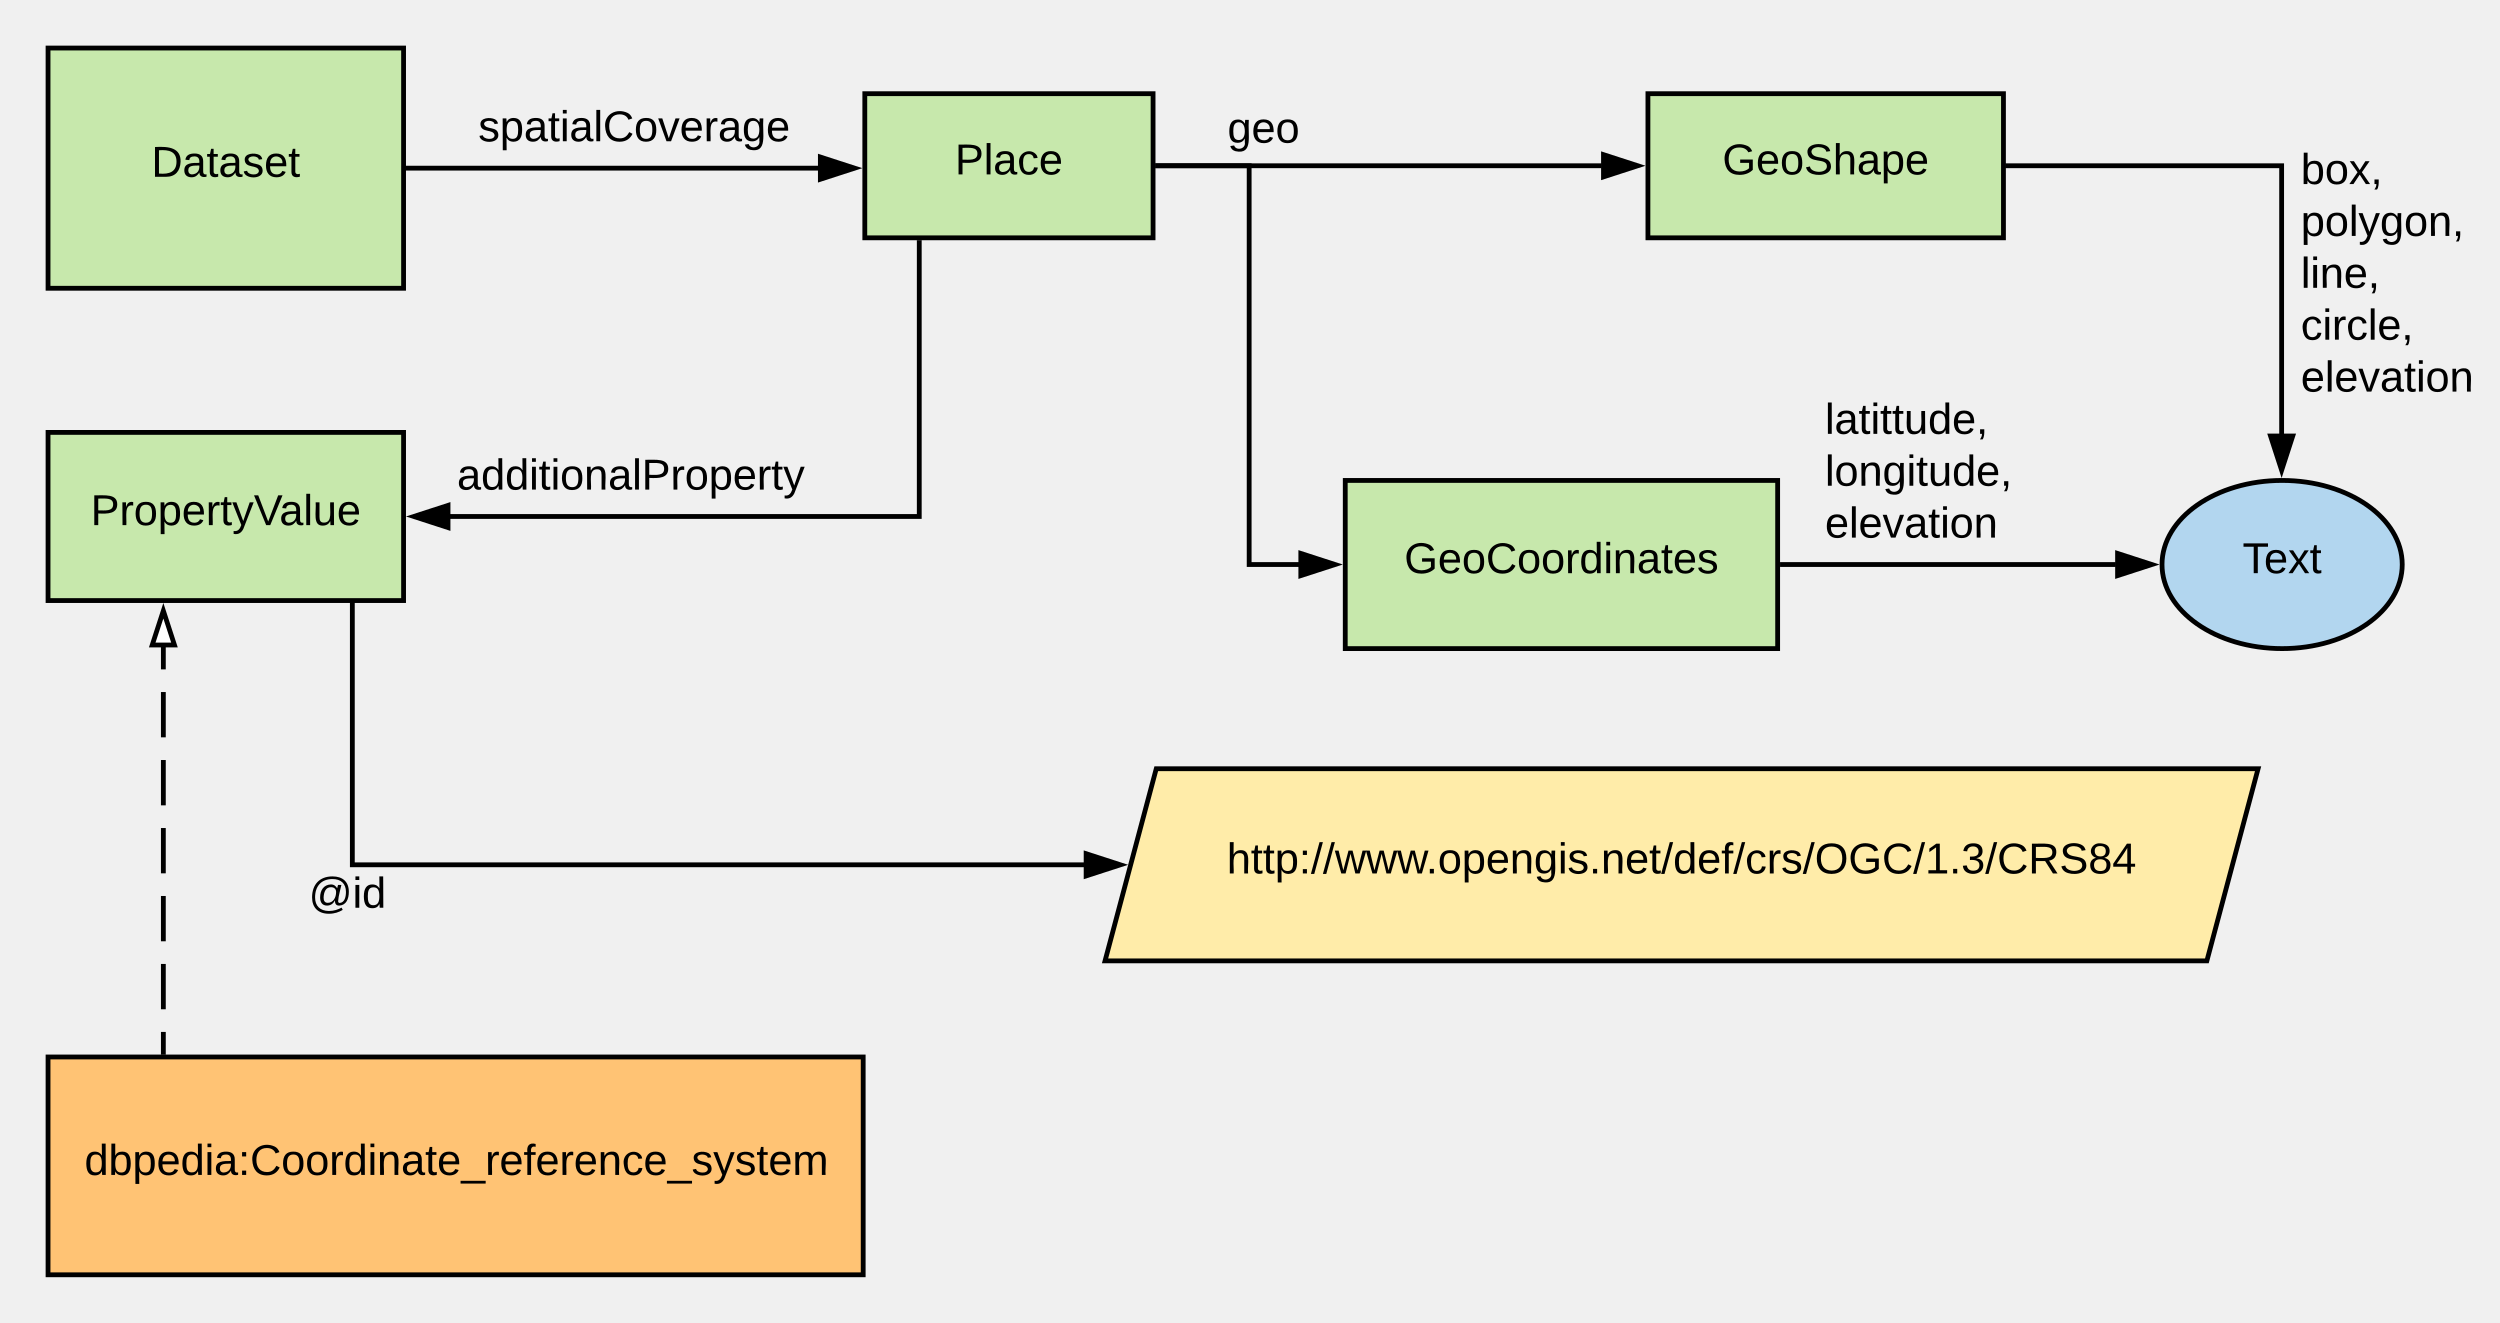
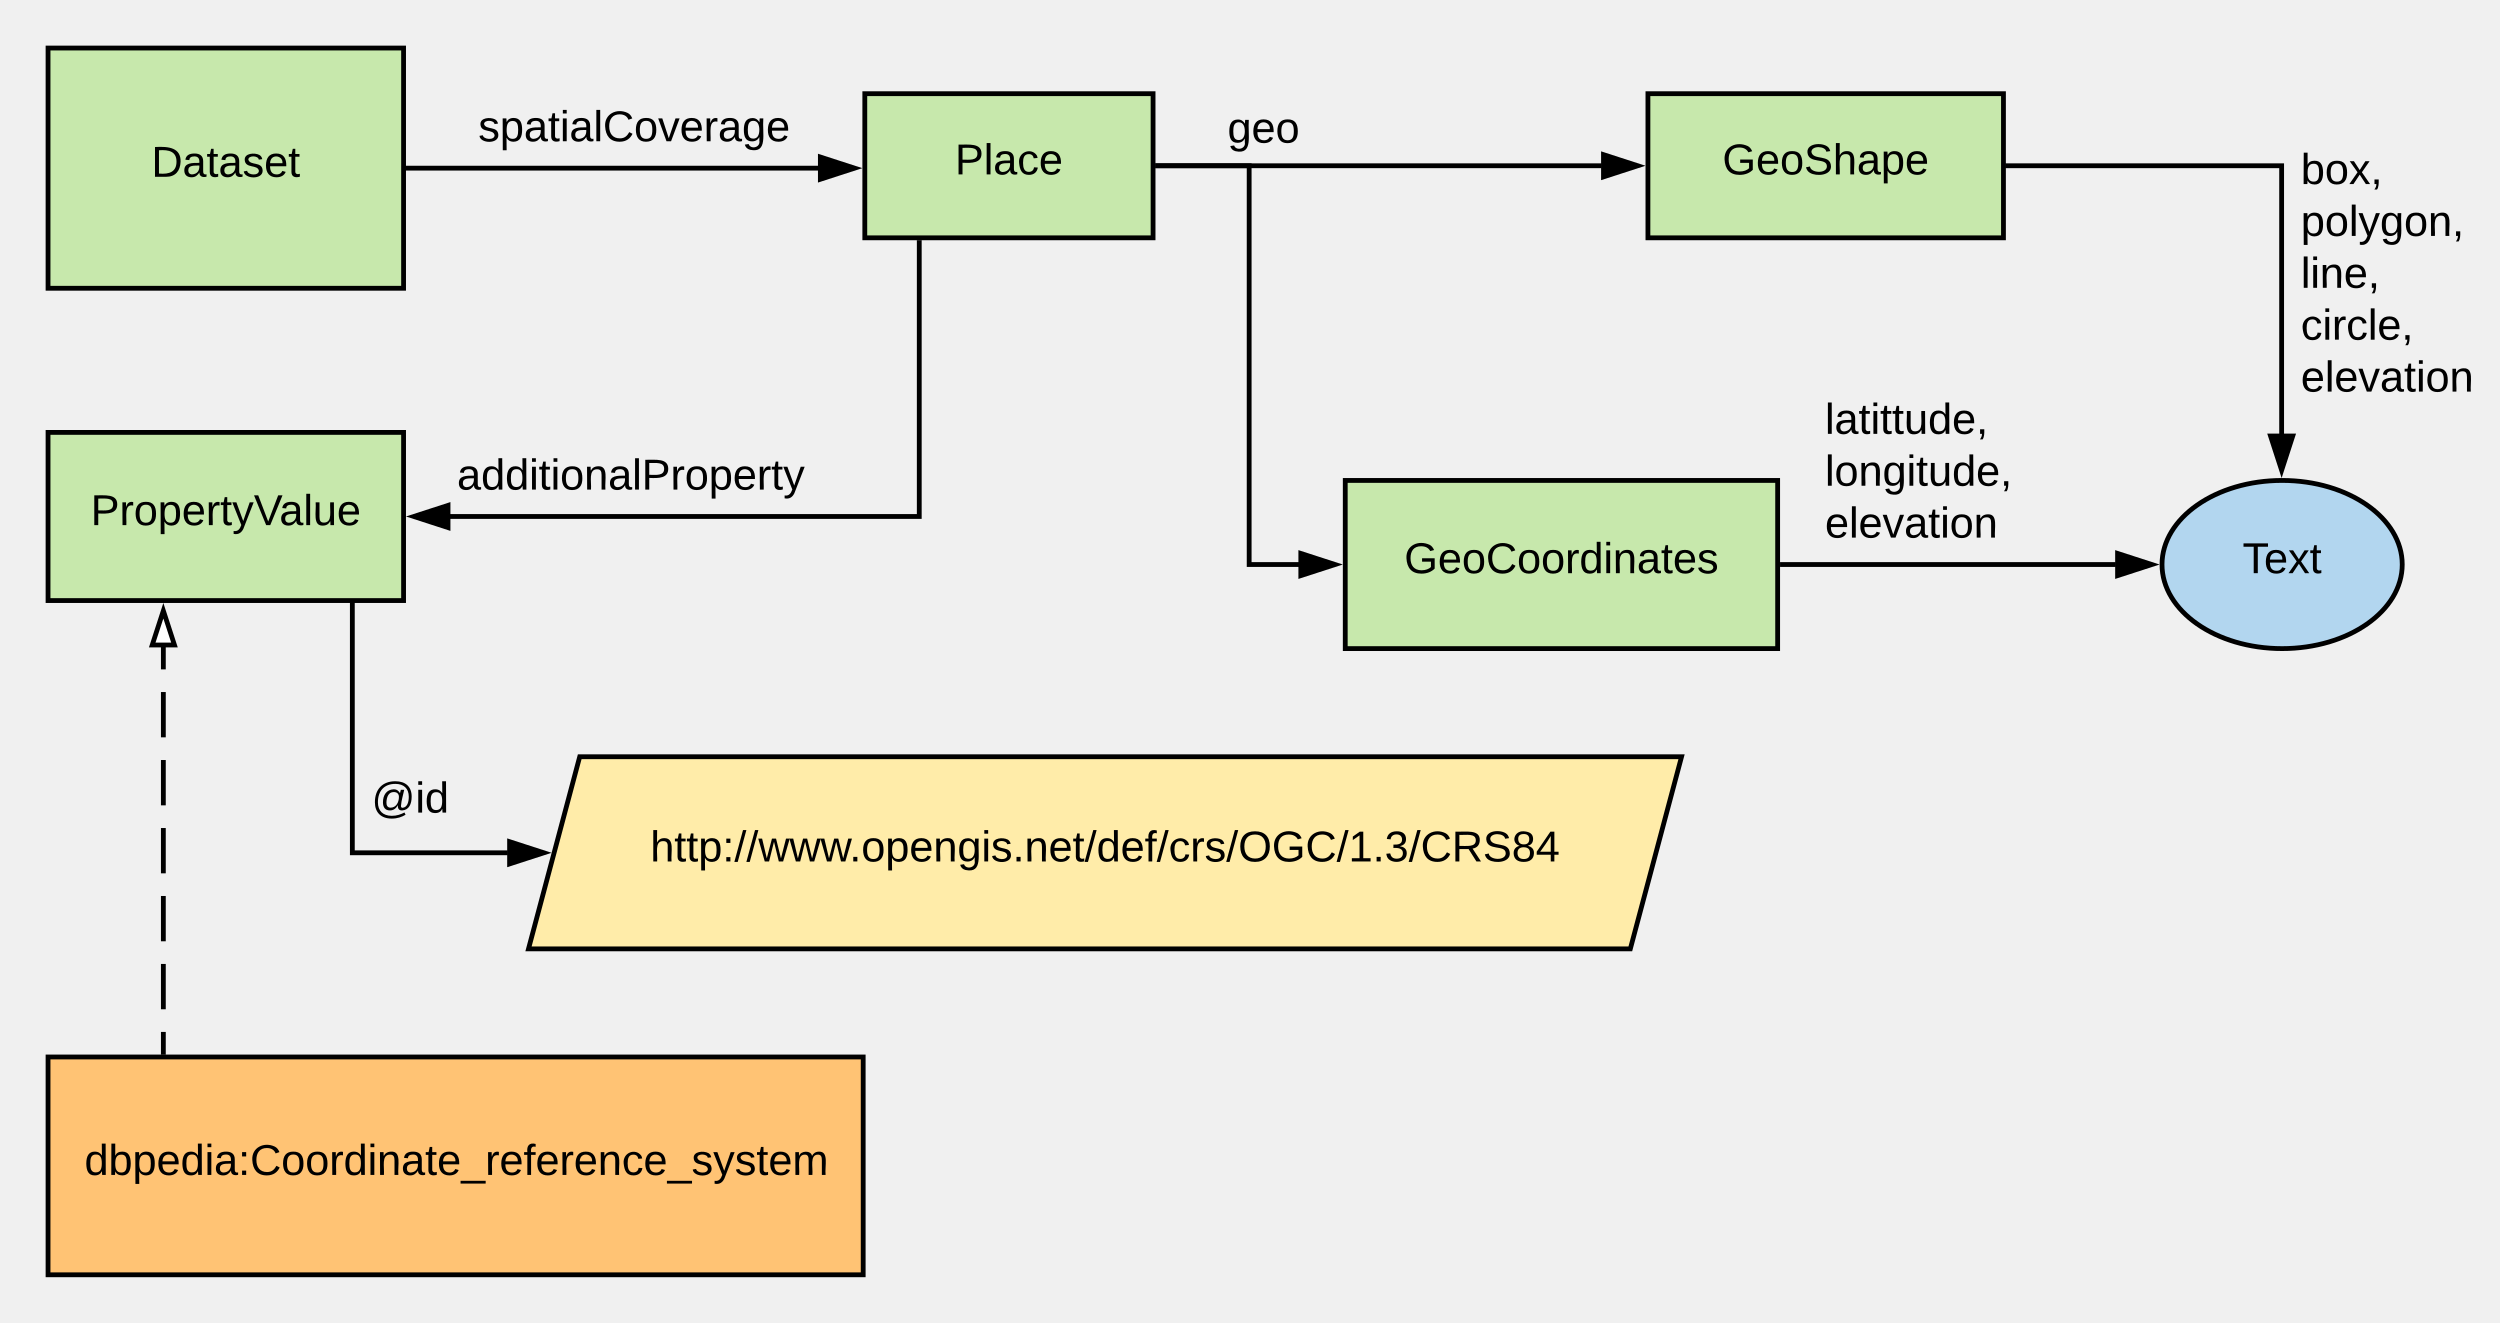
<svg xmlns="http://www.w3.org/2000/svg" xmlns:ns1="lucid" xmlns:xlink="http://www.w3.org/1999/xlink" width="1040.7" height="550.67">
  <g transform="translate(-60 1240)" ns1:page-tab-id="0_0">
    <path d="M80-1220h148v100H80z" stroke="#000" stroke-width="2" fill="#c7e8ac" />
    <use xlink:href="#a" transform="matrix(1,0,0,1,85,-1215) translate(38.025 48.6)" />
    <path d="M420-1201h120v60H420z" stroke="#000" stroke-width="2" fill="#c7e8ac" />
    <use xlink:href="#b" transform="matrix(1,0,0,1,425,-1196) translate(32.525 28.6)" />
    <path d="M229-1170h171.76" stroke="#000" stroke-width="2" fill="none" />
    <path d="M229-1169h-1v-2h1zM415.76-1170l-14.26 4.64v-9.28z" />
    <path d="M419-1170l-18.5 6v-12zm-16.5 3.26l10.03-3.26-10.03-3.26z" />
    <use xlink:href="#c" transform="matrix(1,0,0,1,259.1,-1195.6) translate(0 14.4)" />
    <path d="M746-1201h148v60H746z" stroke="#000" stroke-width="2" fill="#c7e8ac" />
    <use xlink:href="#d" transform="matrix(1,0,0,1,751,-1196) translate(26 28.6)" />
    <path d="M620-1040h180v70H620z" stroke="#000" stroke-width="2" fill="#c7e8ac" />
    <use xlink:href="#e" transform="matrix(1,0,0,1,625,-1035) translate(19.575 33.6)" />
    <path d="M1060-1005c0 19.33-22.4 35-50 35s-50-15.67-50-35 22.4-35 50-35 50 15.67 50 35z" stroke="#000" stroke-width="2" fill="#b2d6ef" />
    <use xlink:href="#f" transform="matrix(1,0,0,1,965,-1035) translate(28.525 33.6)" />
    <path d="M541-1171h185.76" stroke="#000" stroke-width="2" fill="none" />
    <path d="M541-1170h-1v-2h1zM741.76-1171l-14.26 4.64v-9.28z" />
    <path d="M745-1171l-18.5 6v-12zm-16.5 3.26l10.03-3.26-10.03-3.26z" />
    <path d="M541-1171h39v166h20.76" stroke="#000" stroke-width="2" fill="none" />
    <path d="M541-1170h-1v-2h1zM615.76-1005l-14.26 4.64v-9.28z" />
    <path d="M619-1005l-18.5 6v-12zm-16.5 3.26l10.03-3.26-10.03-3.26z" />
    <use xlink:href="#g" transform="matrix(1,0,0,1,570.992,-1195.003) translate(0 14.4)" />
    <path d="M80-1060h148v70H80z" stroke="#000" stroke-width="2" fill="#c7e8ac" />
    <use xlink:href="#h" transform="matrix(1,0,0,1,85,-1055) translate(12.75 33.6)" />
    <path d="M80-800h339.33v90.67H80z" stroke="#000" stroke-width="2" fill="#ffc374" />
    <use xlink:href="#i" transform="matrix(1,0,0,1,85,-795) translate(10.175 44.1)" />
    <path d="M128-801v-169.76" fill="none" />
    <path d="M128-801v-9.43m0-9.43v-18.87m0-9.43v-18.86m0-9.43v-18.86m0-9.44v-18.87m0-9.44v-18.86m0-9.43v-9.43" stroke="#000" stroke-width="2" fill="none" />
    <path d="M129-800h-2v-1h2z" />
    <path d="M132.64-971.5h-9.28l4.64-14.26z" fill="#fff" />
    <path d="M134-970.5h-12l6-18.5zm-9.26-2h6.52L128-982.53z" />
    <path d="M442.67-1140v115H247.24" stroke="#000" stroke-width="2" fill="none" />
    <path d="M443.67-1140h-2v-1h2zM246.5-1020.36l-14.26-4.64 14.26-4.64z" />
    <path d="M247.5-1019l-18.5-6 18.5-6zm-12.03-6l10.03 3.26v-6.52z" />
    <use xlink:href="#j" transform="matrix(1,0,0,1,250.2704,-1050.6) translate(0 14.4)" />
-     <path d="M206.67-989v109H511.4" stroke="#000" stroke-width="2" fill="none" />
-     <path d="M207.67-989h-2v-1h2zM526.4-880l-14.27 4.64v-9.28z" />
-     <path d="M529.63-880l-18.5 6v-12zm-16.5 3.26l10.03-3.26-10.03-3.26z" />
-     <use xlink:href="#k" transform="matrix(1,0,0,1,188.5116,-876.5228) translate(0 14.4)" />
-     <path d="M541.33-920H1000l-21.33 80H520z" stroke="#000" stroke-width="2" fill="#ffeca9" />
-     <use xlink:href="#l" transform="matrix(1,0,0,1,525,-915) translate(45.7 38.6)" />
+     <path d="M206.67-989v104h64.73" stroke="#000" stroke-width="2" fill="none" />
+     <path d="M207.67-989h-2v-1h2zM286.4-885l-14.27 4.64v-9.28z" />
+     <path d="M289.63-885l-18.5 6v-12zm-16.5 3.26l10.03-3.26-10.03-3.26z" />
+     <use xlink:href="#k" transform="matrix(1,0,0,1,214.6667,-916.1333) translate(0 14.4)" />
+     <path d="M301.33-925H760l-21.33 80H280z" stroke="#000" stroke-width="2" fill="#ffeca9" />
+     <use xlink:href="#l" transform="matrix(1,0,0,1,285,-920) translate(45.7 38.6)" />
    <path d="M895-1171h114.8v111.77" stroke="#000" stroke-width="2" fill="none" />
    <path d="M895-1170h-1v-2h1zM1009.8-1044.23l-4.63-14.27h9.27z" />
    <path d="M1009.8-1041l-6-18.5h12zm-3.26-16.5l3.26 10.03 3.26-10.03z" />
    <use xlink:href="#m" transform="matrix(1,0,0,1,1017.801,-1177.79) translate(0 14.4)" />
    <use xlink:href="#n" transform="matrix(1,0,0,1,1017.801,-1177.79) translate(0 36)" />
    <use xlink:href="#o" transform="matrix(1,0,0,1,1017.801,-1177.79) translate(0 57.6)" />
    <use xlink:href="#p" transform="matrix(1,0,0,1,1017.801,-1177.79) translate(0 79.2)" />
    <use xlink:href="#q" transform="matrix(1,0,0,1,1017.801,-1177.79) translate(0 100.8)" />
    <path d="M801-1005h139.76" stroke="#000" stroke-width="2" fill="none" />
    <path d="M801-1004h-1v-2h1zM955.76-1005l-14.26 4.64v-9.28z" />
    <path d="M959-1005l-18.5 6v-12zm-16.5 3.26l10.03-3.26-10.03-3.26z" />
    <g>
      <use xlink:href="#r" transform="matrix(1,0,0,1,819.7167,-1073.8) translate(0 14.4)" />
      <use xlink:href="#s" transform="matrix(1,0,0,1,819.7167,-1073.8) translate(0 36)" />
      <use xlink:href="#q" transform="matrix(1,0,0,1,819.7167,-1073.8) translate(0 57.6)" />
    </g>
    <defs>
      <path d="M30-248c118-7 216 8 213 122C240-48 200 0 122 0H30v-248zM63-27c89 8 146-16 146-99s-60-101-146-95v194" id="t" />
      <path d="M141-36C126-15 110 5 73 4 37 3 15-17 15-53c-1-64 63-63 125-63 3-35-9-54-41-54-24 1-41 7-42 31l-33-3c5-37 33-52 76-52 45 0 72 20 72 64v82c-1 20 7 32 28 27v20c-31 9-61-2-59-35zM48-53c0 20 12 33 32 33 41-3 63-29 60-74-43 2-92-5-92 41" id="u" />
      <path d="M59-47c-2 24 18 29 38 22v24C64 9 27 4 27-40v-127H5v-23h24l9-43h21v43h35v23H59v120" id="v" />
      <path d="M135-143c-3-34-86-38-87 0 15 53 115 12 119 90S17 21 10-45l28-5c4 36 97 45 98 0-10-56-113-15-118-90-4-57 82-63 122-42 12 7 21 19 24 35" id="w" />
      <path d="M100-194c63 0 86 42 84 106H49c0 40 14 67 53 68 26 1 43-12 49-29l28 8c-11 28-37 45-77 45C44 4 14-33 15-96c1-61 26-98 85-98zm52 81c6-60-76-77-97-28-3 7-6 17-6 28h103" id="x" />
      <g id="a">
        <use transform="matrix(0.05,0,0,0.05,0,0)" xlink:href="#t" />
        <use transform="matrix(0.05,0,0,0.05,12.95,0)" xlink:href="#u" />
        <use transform="matrix(0.05,0,0,0.05,22.95,0)" xlink:href="#v" />
        <use transform="matrix(0.05,0,0,0.05,27.95,0)" xlink:href="#u" />
        <use transform="matrix(0.05,0,0,0.05,37.95,0)" xlink:href="#w" />
        <use transform="matrix(0.05,0,0,0.05,46.95,0)" xlink:href="#x" />
        <use transform="matrix(0.05,0,0,0.05,56.95,0)" xlink:href="#v" />
      </g>
      <path d="M30-248c87 1 191-15 191 75 0 78-77 80-158 76V0H30v-248zm33 125c57 0 124 11 124-50 0-59-68-47-124-48v98" id="y" />
      <path d="M24 0v-261h32V0H24" id="z" />
      <path d="M96-169c-40 0-48 33-48 73s9 75 48 75c24 0 41-14 43-38l32 2c-6 37-31 61-74 61-59 0-76-41-82-99-10-93 101-131 147-64 4 7 5 14 7 22l-32 3c-4-21-16-35-41-35" id="A" />
      <g id="b">
        <use transform="matrix(0.05,0,0,0.05,0,0)" xlink:href="#y" />
        <use transform="matrix(0.05,0,0,0.05,12,0)" xlink:href="#z" />
        <use transform="matrix(0.05,0,0,0.05,15.95,0)" xlink:href="#u" />
        <use transform="matrix(0.05,0,0,0.05,25.95,0)" xlink:href="#A" />
        <use transform="matrix(0.05,0,0,0.05,34.95,0)" xlink:href="#x" />
      </g>
      <path d="M115-194c55 1 70 41 70 98S169 2 115 4C84 4 66-9 55-30l1 105H24l-1-265h31l2 30c10-21 28-34 59-34zm-8 174c40 0 45-34 45-75s-6-73-45-74c-42 0-51 32-51 76 0 43 10 73 51 73" id="B" />
      <path d="M24-231v-30h32v30H24zM24 0v-190h32V0H24" id="C" />
      <path d="M212-179c-10-28-35-45-73-45-59 0-87 40-87 99 0 60 29 101 89 101 43 0 62-24 78-52l27 14C228-24 195 4 139 4 59 4 22-46 18-125c-6-104 99-153 187-111 19 9 31 26 39 46" id="D" />
      <path d="M100-194c62-1 85 37 85 99 1 63-27 99-86 99S16-35 15-95c0-66 28-99 85-99zM99-20c44 1 53-31 53-75 0-43-8-75-51-75s-53 32-53 75 10 74 51 75" id="E" />
      <path d="M108 0H70L1-190h34L89-25l56-165h34" id="F" />
      <path d="M114-163C36-179 61-72 57 0H25l-1-190h30c1 12-1 29 2 39 6-27 23-49 58-41v29" id="G" />
      <path d="M177-190C167-65 218 103 67 71c-23-6-38-20-44-43l32-5c15 47 100 32 89-28v-30C133-14 115 1 83 1 29 1 15-40 15-95c0-56 16-97 71-98 29-1 48 16 59 35 1-10 0-23 2-32h30zM94-22c36 0 50-32 50-73 0-42-14-75-50-75-39 0-46 34-46 75s6 73 46 73" id="H" />
      <g id="c">
        <use transform="matrix(0.05,0,0,0.05,0,0)" xlink:href="#w" />
        <use transform="matrix(0.05,0,0,0.05,9,0)" xlink:href="#B" />
        <use transform="matrix(0.05,0,0,0.05,19,0)" xlink:href="#u" />
        <use transform="matrix(0.05,0,0,0.05,29,0)" xlink:href="#v" />
        <use transform="matrix(0.05,0,0,0.05,34,0)" xlink:href="#C" />
        <use transform="matrix(0.05,0,0,0.05,37.95,0)" xlink:href="#u" />
        <use transform="matrix(0.05,0,0,0.05,47.95,0)" xlink:href="#z" />
        <use transform="matrix(0.05,0,0,0.05,51.9,0)" xlink:href="#D" />
        <use transform="matrix(0.05,0,0,0.05,64.85,0)" xlink:href="#E" />
        <use transform="matrix(0.05,0,0,0.05,74.85,0)" xlink:href="#F" />
        <use transform="matrix(0.05,0,0,0.05,83.85,0)" xlink:href="#x" />
        <use transform="matrix(0.05,0,0,0.05,93.85,0)" xlink:href="#G" />
        <use transform="matrix(0.05,0,0,0.05,99.8,0)" xlink:href="#u" />
        <use transform="matrix(0.05,0,0,0.05,109.8,0)" xlink:href="#H" />
        <use transform="matrix(0.05,0,0,0.05,119.8,0)" xlink:href="#x" />
      </g>
      <path d="M143 4C61 4 22-44 18-125c-5-107 100-154 193-111 17 8 29 25 37 43l-32 9c-13-25-37-40-76-40-61 0-88 39-88 99 0 61 29 100 91 101 35 0 62-11 79-27v-45h-74v-28h105v86C228-13 192 4 143 4" id="I" />
      <path d="M185-189c-5-48-123-54-124 2 14 75 158 14 163 119 3 78-121 87-175 55-17-10-28-26-33-46l33-7c5 56 141 63 141-1 0-78-155-14-162-118-5-82 145-84 179-34 5 7 8 16 11 25" id="J" />
      <path d="M106-169C34-169 62-67 57 0H25v-261h32l-1 103c12-21 28-36 61-36 89 0 53 116 60 194h-32v-121c2-32-8-49-39-48" id="K" />
      <g id="d">
        <use transform="matrix(0.05,0,0,0.05,0,0)" xlink:href="#I" />
        <use transform="matrix(0.05,0,0,0.05,14,0)" xlink:href="#x" />
        <use transform="matrix(0.05,0,0,0.05,24,0)" xlink:href="#E" />
        <use transform="matrix(0.05,0,0,0.05,34,0)" xlink:href="#J" />
        <use transform="matrix(0.05,0,0,0.05,46,0)" xlink:href="#K" />
        <use transform="matrix(0.05,0,0,0.05,56,0)" xlink:href="#u" />
        <use transform="matrix(0.05,0,0,0.05,66,0)" xlink:href="#B" />
        <use transform="matrix(0.05,0,0,0.05,76,0)" xlink:href="#x" />
      </g>
      <path d="M85-194c31 0 48 13 60 33l-1-100h32l1 261h-30c-2-10 0-23-3-31C134-8 116 4 85 4 32 4 16-35 15-94c0-66 23-100 70-100zm9 24c-40 0-46 34-46 75 0 40 6 74 45 74 42 0 51-32 51-76 0-42-9-74-50-73" id="L" />
      <path d="M117-194c89-4 53 116 60 194h-32v-121c0-31-8-49-39-48C34-167 62-67 57 0H25l-1-190h30c1 10-1 24 2 32 11-22 29-35 61-36" id="M" />
      <g id="e">
        <use transform="matrix(0.05,0,0,0.05,0,0)" xlink:href="#I" />
        <use transform="matrix(0.05,0,0,0.05,14,0)" xlink:href="#x" />
        <use transform="matrix(0.05,0,0,0.05,24,0)" xlink:href="#E" />
        <use transform="matrix(0.05,0,0,0.05,34,0)" xlink:href="#D" />
        <use transform="matrix(0.05,0,0,0.05,46.95,0)" xlink:href="#E" />
        <use transform="matrix(0.05,0,0,0.05,56.95,0)" xlink:href="#E" />
        <use transform="matrix(0.05,0,0,0.05,66.95,0)" xlink:href="#G" />
        <use transform="matrix(0.05,0,0,0.05,72.9,0)" xlink:href="#L" />
        <use transform="matrix(0.05,0,0,0.05,82.9,0)" xlink:href="#C" />
        <use transform="matrix(0.05,0,0,0.05,86.85,0)" xlink:href="#M" />
        <use transform="matrix(0.05,0,0,0.05,96.85,0)" xlink:href="#u" />
        <use transform="matrix(0.05,0,0,0.05,106.85,0)" xlink:href="#v" />
        <use transform="matrix(0.05,0,0,0.05,111.85,0)" xlink:href="#x" />
        <use transform="matrix(0.05,0,0,0.05,121.85,0)" xlink:href="#w" />
      </g>
      <path d="M127-220V0H93v-220H8v-28h204v28h-85" id="N" />
      <path d="M141 0L90-78 38 0H4l68-98-65-92h35l48 74 47-74h35l-64 92 68 98h-35" id="O" />
      <g id="f">
        <use transform="matrix(0.05,0,0,0.05,0,0)" xlink:href="#N" />
        <use transform="matrix(0.05,0,0,0.05,8.95,0)" xlink:href="#x" />
        <use transform="matrix(0.05,0,0,0.05,18.95,0)" xlink:href="#O" />
        <use transform="matrix(0.05,0,0,0.05,27.95,0)" xlink:href="#v" />
      </g>
      <g id="g">
        <use transform="matrix(0.05,0,0,0.05,0,0)" xlink:href="#H" />
        <use transform="matrix(0.05,0,0,0.05,10,0)" xlink:href="#x" />
        <use transform="matrix(0.05,0,0,0.05,20,0)" xlink:href="#E" />
      </g>
      <path d="M179-190L93 31C79 59 56 82 12 73V49c39 6 53-20 64-50L1-190h34L92-34l54-156h33" id="P" />
      <path d="M137 0h-34L2-248h35l83 218 83-218h36" id="Q" />
      <path d="M84 4C-5 8 30-112 23-190h32v120c0 31 7 50 39 49 72-2 45-101 50-169h31l1 190h-30c-1-10 1-25-2-33-11 22-28 36-60 37" id="R" />
      <g id="h">
        <use transform="matrix(0.05,0,0,0.05,0,0)" xlink:href="#y" />
        <use transform="matrix(0.05,0,0,0.05,12,0)" xlink:href="#G" />
        <use transform="matrix(0.05,0,0,0.05,17.95,0)" xlink:href="#E" />
        <use transform="matrix(0.05,0,0,0.05,27.95,0)" xlink:href="#B" />
        <use transform="matrix(0.05,0,0,0.05,37.95,0)" xlink:href="#x" />
        <use transform="matrix(0.05,0,0,0.05,47.95,0)" xlink:href="#G" />
        <use transform="matrix(0.05,0,0,0.05,53.9,0)" xlink:href="#v" />
        <use transform="matrix(0.05,0,0,0.05,58.9,0)" xlink:href="#P" />
        <use transform="matrix(0.05,0,0,0.05,67.9,0)" xlink:href="#Q" />
        <use transform="matrix(0.05,0,0,0.05,78.55,0)" xlink:href="#u" />
        <use transform="matrix(0.05,0,0,0.05,88.55,0)" xlink:href="#z" />
        <use transform="matrix(0.05,0,0,0.05,92.5,0)" xlink:href="#R" />
        <use transform="matrix(0.05,0,0,0.05,102.5,0)" xlink:href="#x" />
      </g>
      <path d="M115-194c53 0 69 39 70 98 0 66-23 100-70 100C84 3 66-7 56-30L54 0H23l1-261h32v101c10-23 28-34 59-34zm-8 174c40 0 45-34 45-75 0-40-5-75-45-74-42 0-51 32-51 76 0 43 10 73 51 73" id="S" />
      <path d="M33-154v-36h34v36H33zM33 0v-36h34V0H33" id="T" />
      <path d="M-5 72V49h209v23H-5" id="U" />
      <path d="M101-234c-31-9-42 10-38 44h38v23H63V0H32v-167H5v-23h27c-7-52 17-82 69-68v24" id="V" />
      <path d="M210-169c-67 3-38 105-44 169h-31v-121c0-29-5-50-35-48C34-165 62-65 56 0H25l-1-190h30c1 10-1 24 2 32 10-44 99-50 107 0 11-21 27-35 58-36 85-2 47 119 55 194h-31v-121c0-29-5-49-35-48" id="W" />
      <g id="i">
        <use transform="matrix(0.05,0,0,0.05,0,0)" xlink:href="#L" />
        <use transform="matrix(0.05,0,0,0.05,10,0)" xlink:href="#S" />
        <use transform="matrix(0.05,0,0,0.05,20,0)" xlink:href="#B" />
        <use transform="matrix(0.05,0,0,0.05,30,0)" xlink:href="#x" />
        <use transform="matrix(0.05,0,0,0.05,40,0)" xlink:href="#L" />
        <use transform="matrix(0.05,0,0,0.05,50,0)" xlink:href="#C" />
        <use transform="matrix(0.05,0,0,0.05,53.95,0)" xlink:href="#u" />
        <use transform="matrix(0.05,0,0,0.05,63.95,0)" xlink:href="#T" />
        <use transform="matrix(0.05,0,0,0.05,68.95,0)" xlink:href="#D" />
        <use transform="matrix(0.05,0,0,0.05,81.9,0)" xlink:href="#E" />
        <use transform="matrix(0.05,0,0,0.05,91.9,0)" xlink:href="#E" />
        <use transform="matrix(0.05,0,0,0.05,101.9,0)" xlink:href="#G" />
        <use transform="matrix(0.05,0,0,0.05,107.85,0)" xlink:href="#L" />
        <use transform="matrix(0.05,0,0,0.05,117.85,0)" xlink:href="#C" />
        <use transform="matrix(0.05,0,0,0.05,121.8,0)" xlink:href="#M" />
        <use transform="matrix(0.05,0,0,0.05,131.8,0)" xlink:href="#u" />
        <use transform="matrix(0.05,0,0,0.05,141.8,0)" xlink:href="#v" />
        <use transform="matrix(0.05,0,0,0.05,146.8,0)" xlink:href="#x" />
        <use transform="matrix(0.05,0,0,0.05,156.8,0)" xlink:href="#U" />
        <use transform="matrix(0.05,0,0,0.05,166.8,0)" xlink:href="#G" />
        <use transform="matrix(0.05,0,0,0.05,172.75,0)" xlink:href="#x" />
        <use transform="matrix(0.05,0,0,0.05,182.75,0)" xlink:href="#V" />
        <use transform="matrix(0.05,0,0,0.05,187.75,0)" xlink:href="#x" />
        <use transform="matrix(0.05,0,0,0.05,197.75,0)" xlink:href="#G" />
        <use transform="matrix(0.05,0,0,0.05,203.7,0)" xlink:href="#x" />
        <use transform="matrix(0.05,0,0,0.05,213.7,0)" xlink:href="#M" />
        <use transform="matrix(0.05,0,0,0.05,223.7,0)" xlink:href="#A" />
        <use transform="matrix(0.05,0,0,0.05,232.7,0)" xlink:href="#x" />
        <use transform="matrix(0.05,0,0,0.05,242.7,0)" xlink:href="#U" />
        <use transform="matrix(0.05,0,0,0.05,252.7,0)" xlink:href="#w" />
        <use transform="matrix(0.05,0,0,0.05,261.7,0)" xlink:href="#P" />
        <use transform="matrix(0.05,0,0,0.05,270.7,0)" xlink:href="#w" />
        <use transform="matrix(0.05,0,0,0.05,279.7,0)" xlink:href="#v" />
        <use transform="matrix(0.05,0,0,0.05,284.7,0)" xlink:href="#x" />
        <use transform="matrix(0.05,0,0,0.05,294.7,0)" xlink:href="#W" />
      </g>
      <g id="j">
        <use transform="matrix(0.05,0,0,0.05,0,0)" xlink:href="#u" />
        <use transform="matrix(0.05,0,0,0.05,10,0)" xlink:href="#L" />
        <use transform="matrix(0.05,0,0,0.05,20,0)" xlink:href="#L" />
        <use transform="matrix(0.05,0,0,0.05,30,0)" xlink:href="#C" />
        <use transform="matrix(0.05,0,0,0.05,33.95,0)" xlink:href="#v" />
        <use transform="matrix(0.05,0,0,0.05,38.95,0)" xlink:href="#C" />
        <use transform="matrix(0.05,0,0,0.05,42.9,0)" xlink:href="#E" />
        <use transform="matrix(0.05,0,0,0.05,52.9,0)" xlink:href="#M" />
        <use transform="matrix(0.05,0,0,0.05,62.9,0)" xlink:href="#u" />
        <use transform="matrix(0.05,0,0,0.05,72.9,0)" xlink:href="#z" />
        <use transform="matrix(0.05,0,0,0.05,76.85,0)" xlink:href="#y" />
        <use transform="matrix(0.05,0,0,0.05,88.85,0)" xlink:href="#G" />
        <use transform="matrix(0.05,0,0,0.05,94.8,0)" xlink:href="#E" />
        <use transform="matrix(0.05,0,0,0.05,104.8,0)" xlink:href="#B" />
        <use transform="matrix(0.05,0,0,0.05,114.8,0)" xlink:href="#x" />
        <use transform="matrix(0.05,0,0,0.05,124.8,0)" xlink:href="#G" />
        <use transform="matrix(0.05,0,0,0.05,130.75,0)" xlink:href="#v" />
        <use transform="matrix(0.05,0,0,0.05,135.75,0)" xlink:href="#P" />
      </g>
      <path d="M198-261c85 0 136 45 136 128 0 61-22 111-78 115-29 2-39-18-37-44-12 23-32 44-66 44-41 0-58-28-58-68 0-60 30-105 88-108 29-1 43 15 54 32l7-28h28c-9 45-23 84-27 134-1 11 6 17 14 16 39-4 51-48 51-92 0-69-42-107-112-107-93 0-145 59-145 153C53-15 94 26 168 27c43 0 78-13 106-28l9 19c-30 18-67 32-115 32C79 50 28-1 28-86c0-107 62-175 170-175zM158-41c46 0 70-43 70-90 0-26-17-40-43-40-44 0-59 41-61 85-1 26 9 45 34 45" id="X" />
      <g id="k">
        <use transform="matrix(0.05,0,0,0.05,0,0)" xlink:href="#X" />
        <use transform="matrix(0.05,0,0,0.05,18.25,0)" xlink:href="#C" />
        <use transform="matrix(0.05,0,0,0.05,22.2,0)" xlink:href="#L" />
      </g>
      <path d="M0 4l72-265h28L28 4H0" id="Y" />
      <path d="M206 0h-36l-40-164L89 0H53L-1-190h32L70-26l43-164h34l41 164 42-164h31" id="Z" />
      <path d="M33 0v-38h34V0H33" id="aa" />
      <path d="M140-251c81 0 123 46 123 126C263-46 219 4 140 4 59 4 17-45 17-125s42-126 123-126zm0 227c63 0 89-41 89-101s-29-99-89-99c-61 0-89 39-89 99S79-25 140-24" id="ab" />
      <path d="M27 0v-27h64v-190l-56 39v-29l58-41h29v221h61V0H27" id="ac" />
      <path d="M126-127c33 6 58 20 58 59 0 88-139 92-164 29-3-8-5-16-6-25l32-3c6 27 21 44 54 44 32 0 52-15 52-46 0-38-36-46-79-43v-28c39 1 72-4 72-42 0-27-17-43-46-43-28 0-47 15-49 41l-32-3c6-42 35-63 81-64 48-1 79 21 79 65 0 36-21 52-52 59" id="ad" />
      <path d="M233-177c-1 41-23 64-60 70L243 0h-38l-65-103H63V0H30v-248c88 3 205-21 203 71zM63-129c60-2 137 13 137-47 0-61-80-42-137-45v92" id="ae" />
      <path d="M134-131c28 9 52 24 51 62-1 50-34 73-85 73S17-19 16-69c0-36 21-54 49-61-75-25-45-126 34-121 46 3 78 18 79 63 0 33-17 51-44 57zm-34-11c31 1 46-15 46-44 0-28-17-43-47-42-29 0-46 13-45 42 1 28 16 44 46 44zm1 122c35 0 51-18 51-52 0-30-18-46-53-46-33 0-51 17-51 47 0 34 19 51 53 51" id="af" />
      <path d="M155-56V0h-30v-56H8v-25l114-167h33v167h35v25h-35zm-30-156c-27 46-58 90-88 131h88v-131" id="ag" />
      <g id="l">
        <use transform="matrix(0.05,0,0,0.05,0,0)" xlink:href="#K" />
        <use transform="matrix(0.05,0,0,0.05,10,0)" xlink:href="#v" />
        <use transform="matrix(0.05,0,0,0.05,15,0)" xlink:href="#v" />
        <use transform="matrix(0.05,0,0,0.05,20,0)" xlink:href="#B" />
        <use transform="matrix(0.05,0,0,0.05,30,0)" xlink:href="#T" />
        <use transform="matrix(0.05,0,0,0.05,35,0)" xlink:href="#Y" />
        <use transform="matrix(0.05,0,0,0.05,40,0)" xlink:href="#Y" />
        <use transform="matrix(0.05,0,0,0.05,45,0)" xlink:href="#Z" />
        <use transform="matrix(0.05,0,0,0.05,57.95,0)" xlink:href="#Z" />
        <use transform="matrix(0.05,0,0,0.05,70.9,0)" xlink:href="#Z" />
        <use transform="matrix(0.05,0,0,0.05,82.85,0)" xlink:href="#aa" />
        <use transform="matrix(0.05,0,0,0.05,87.85,0)" xlink:href="#E" />
        <use transform="matrix(0.05,0,0,0.05,97.85,0)" xlink:href="#B" />
        <use transform="matrix(0.05,0,0,0.05,107.85,0)" xlink:href="#x" />
        <use transform="matrix(0.05,0,0,0.05,117.85,0)" xlink:href="#M" />
        <use transform="matrix(0.05,0,0,0.05,127.85,0)" xlink:href="#H" />
        <use transform="matrix(0.05,0,0,0.05,137.85,0)" xlink:href="#C" />
        <use transform="matrix(0.05,0,0,0.05,141.8,0)" xlink:href="#w" />
        <use transform="matrix(0.05,0,0,0.05,150.8,0)" xlink:href="#aa" />
        <use transform="matrix(0.05,0,0,0.05,155.8,0)" xlink:href="#M" />
        <use transform="matrix(0.05,0,0,0.05,165.8,0)" xlink:href="#x" />
        <use transform="matrix(0.05,0,0,0.05,175.8,0)" xlink:href="#v" />
        <use transform="matrix(0.05,0,0,0.05,180.8,0)" xlink:href="#Y" />
        <use transform="matrix(0.05,0,0,0.05,185.8,0)" xlink:href="#L" />
        <use transform="matrix(0.05,0,0,0.05,195.8,0)" xlink:href="#x" />
        <use transform="matrix(0.05,0,0,0.05,205.8,0)" xlink:href="#V" />
        <use transform="matrix(0.05,0,0,0.05,210.8,0)" xlink:href="#Y" />
        <use transform="matrix(0.05,0,0,0.05,215.8,0)" xlink:href="#A" />
        <use transform="matrix(0.05,0,0,0.05,224.8,0)" xlink:href="#G" />
        <use transform="matrix(0.05,0,0,0.05,230.75,0)" xlink:href="#w" />
        <use transform="matrix(0.05,0,0,0.05,239.75,0)" xlink:href="#Y" />
        <use transform="matrix(0.05,0,0,0.05,244.75,0)" xlink:href="#ab" />
        <use transform="matrix(0.05,0,0,0.05,258.75,0)" xlink:href="#I" />
        <use transform="matrix(0.05,0,0,0.05,272.75,0)" xlink:href="#D" />
        <use transform="matrix(0.05,0,0,0.05,285.7,0)" xlink:href="#Y" />
        <use transform="matrix(0.05,0,0,0.05,290.7,0)" xlink:href="#ac" />
        <use transform="matrix(0.05,0,0,0.05,300.7,0)" xlink:href="#aa" />
        <use transform="matrix(0.05,0,0,0.05,305.7,0)" xlink:href="#ad" />
        <use transform="matrix(0.05,0,0,0.05,315.7,0)" xlink:href="#Y" />
        <use transform="matrix(0.05,0,0,0.05,320.7,0)" xlink:href="#D" />
        <use transform="matrix(0.05,0,0,0.05,333.65,0)" xlink:href="#ae" />
        <use transform="matrix(0.05,0,0,0.05,346.6,0)" xlink:href="#J" />
        <use transform="matrix(0.05,0,0,0.05,358.6,0)" xlink:href="#af" />
        <use transform="matrix(0.05,0,0,0.05,368.6,0)" xlink:href="#ag" />
      </g>
      <path d="M68-38c1 34 0 65-14 84H32c9-13 17-26 17-46H33v-38h35" id="ah" />
      <g id="m">
        <use transform="matrix(0.05,0,0,0.05,0,0)" xlink:href="#S" />
        <use transform="matrix(0.05,0,0,0.05,10,0)" xlink:href="#E" />
        <use transform="matrix(0.05,0,0,0.05,20,0)" xlink:href="#O" />
        <use transform="matrix(0.05,0,0,0.05,29,0)" xlink:href="#ah" />
      </g>
      <g id="n">
        <use transform="matrix(0.05,0,0,0.05,0,0)" xlink:href="#B" />
        <use transform="matrix(0.05,0,0,0.05,10,0)" xlink:href="#E" />
        <use transform="matrix(0.05,0,0,0.05,20,0)" xlink:href="#z" />
        <use transform="matrix(0.05,0,0,0.05,23.95,0)" xlink:href="#P" />
        <use transform="matrix(0.05,0,0,0.05,32.95,0)" xlink:href="#H" />
        <use transform="matrix(0.05,0,0,0.05,42.95,0)" xlink:href="#E" />
        <use transform="matrix(0.05,0,0,0.05,52.95,0)" xlink:href="#M" />
        <use transform="matrix(0.05,0,0,0.05,62.95,0)" xlink:href="#ah" />
      </g>
      <g id="o">
        <use transform="matrix(0.05,0,0,0.05,0,0)" xlink:href="#z" />
        <use transform="matrix(0.05,0,0,0.05,3.95,0)" xlink:href="#C" />
        <use transform="matrix(0.05,0,0,0.05,7.9,0)" xlink:href="#M" />
        <use transform="matrix(0.05,0,0,0.05,17.9,0)" xlink:href="#x" />
        <use transform="matrix(0.05,0,0,0.05,27.9,0)" xlink:href="#ah" />
      </g>
      <g id="p">
        <use transform="matrix(0.05,0,0,0.05,0,0)" xlink:href="#A" />
        <use transform="matrix(0.05,0,0,0.05,9,0)" xlink:href="#C" />
        <use transform="matrix(0.05,0,0,0.05,12.95,0)" xlink:href="#G" />
        <use transform="matrix(0.05,0,0,0.05,18.9,0)" xlink:href="#A" />
        <use transform="matrix(0.05,0,0,0.05,27.9,0)" xlink:href="#z" />
        <use transform="matrix(0.05,0,0,0.05,31.85,0)" xlink:href="#x" />
        <use transform="matrix(0.05,0,0,0.05,41.85,0)" xlink:href="#ah" />
      </g>
      <g id="q">
        <use transform="matrix(0.05,0,0,0.05,0,0)" xlink:href="#x" />
        <use transform="matrix(0.05,0,0,0.05,10,0)" xlink:href="#z" />
        <use transform="matrix(0.05,0,0,0.05,13.95,0)" xlink:href="#x" />
        <use transform="matrix(0.05,0,0,0.05,23.95,0)" xlink:href="#F" />
        <use transform="matrix(0.05,0,0,0.05,32.95,0)" xlink:href="#u" />
        <use transform="matrix(0.05,0,0,0.05,42.95,0)" xlink:href="#v" />
        <use transform="matrix(0.05,0,0,0.05,47.95,0)" xlink:href="#C" />
        <use transform="matrix(0.05,0,0,0.05,51.9,0)" xlink:href="#E" />
        <use transform="matrix(0.05,0,0,0.05,61.9,0)" xlink:href="#M" />
      </g>
      <g id="r">
        <use transform="matrix(0.05,0,0,0.05,0,0)" xlink:href="#z" />
        <use transform="matrix(0.05,0,0,0.05,3.95,0)" xlink:href="#u" />
        <use transform="matrix(0.05,0,0,0.05,13.95,0)" xlink:href="#v" />
        <use transform="matrix(0.05,0,0,0.05,18.95,0)" xlink:href="#C" />
        <use transform="matrix(0.05,0,0,0.05,22.9,0)" xlink:href="#v" />
        <use transform="matrix(0.05,0,0,0.05,27.9,0)" xlink:href="#v" />
        <use transform="matrix(0.05,0,0,0.05,32.9,0)" xlink:href="#R" />
        <use transform="matrix(0.05,0,0,0.05,42.9,0)" xlink:href="#L" />
        <use transform="matrix(0.05,0,0,0.05,52.9,0)" xlink:href="#x" />
        <use transform="matrix(0.05,0,0,0.05,62.9,0)" xlink:href="#ah" />
      </g>
      <g id="s">
        <use transform="matrix(0.05,0,0,0.05,0,0)" xlink:href="#z" />
        <use transform="matrix(0.05,0,0,0.05,3.95,0)" xlink:href="#E" />
        <use transform="matrix(0.05,0,0,0.05,13.95,0)" xlink:href="#M" />
        <use transform="matrix(0.05,0,0,0.05,23.95,0)" xlink:href="#H" />
        <use transform="matrix(0.05,0,0,0.05,33.95,0)" xlink:href="#C" />
        <use transform="matrix(0.05,0,0,0.05,37.9,0)" xlink:href="#v" />
        <use transform="matrix(0.05,0,0,0.05,42.9,0)" xlink:href="#R" />
        <use transform="matrix(0.05,0,0,0.05,52.9,0)" xlink:href="#L" />
        <use transform="matrix(0.05,0,0,0.05,62.9,0)" xlink:href="#x" />
        <use transform="matrix(0.05,0,0,0.05,72.9,0)" xlink:href="#ah" />
      </g>
    </defs>
  </g>
</svg>
